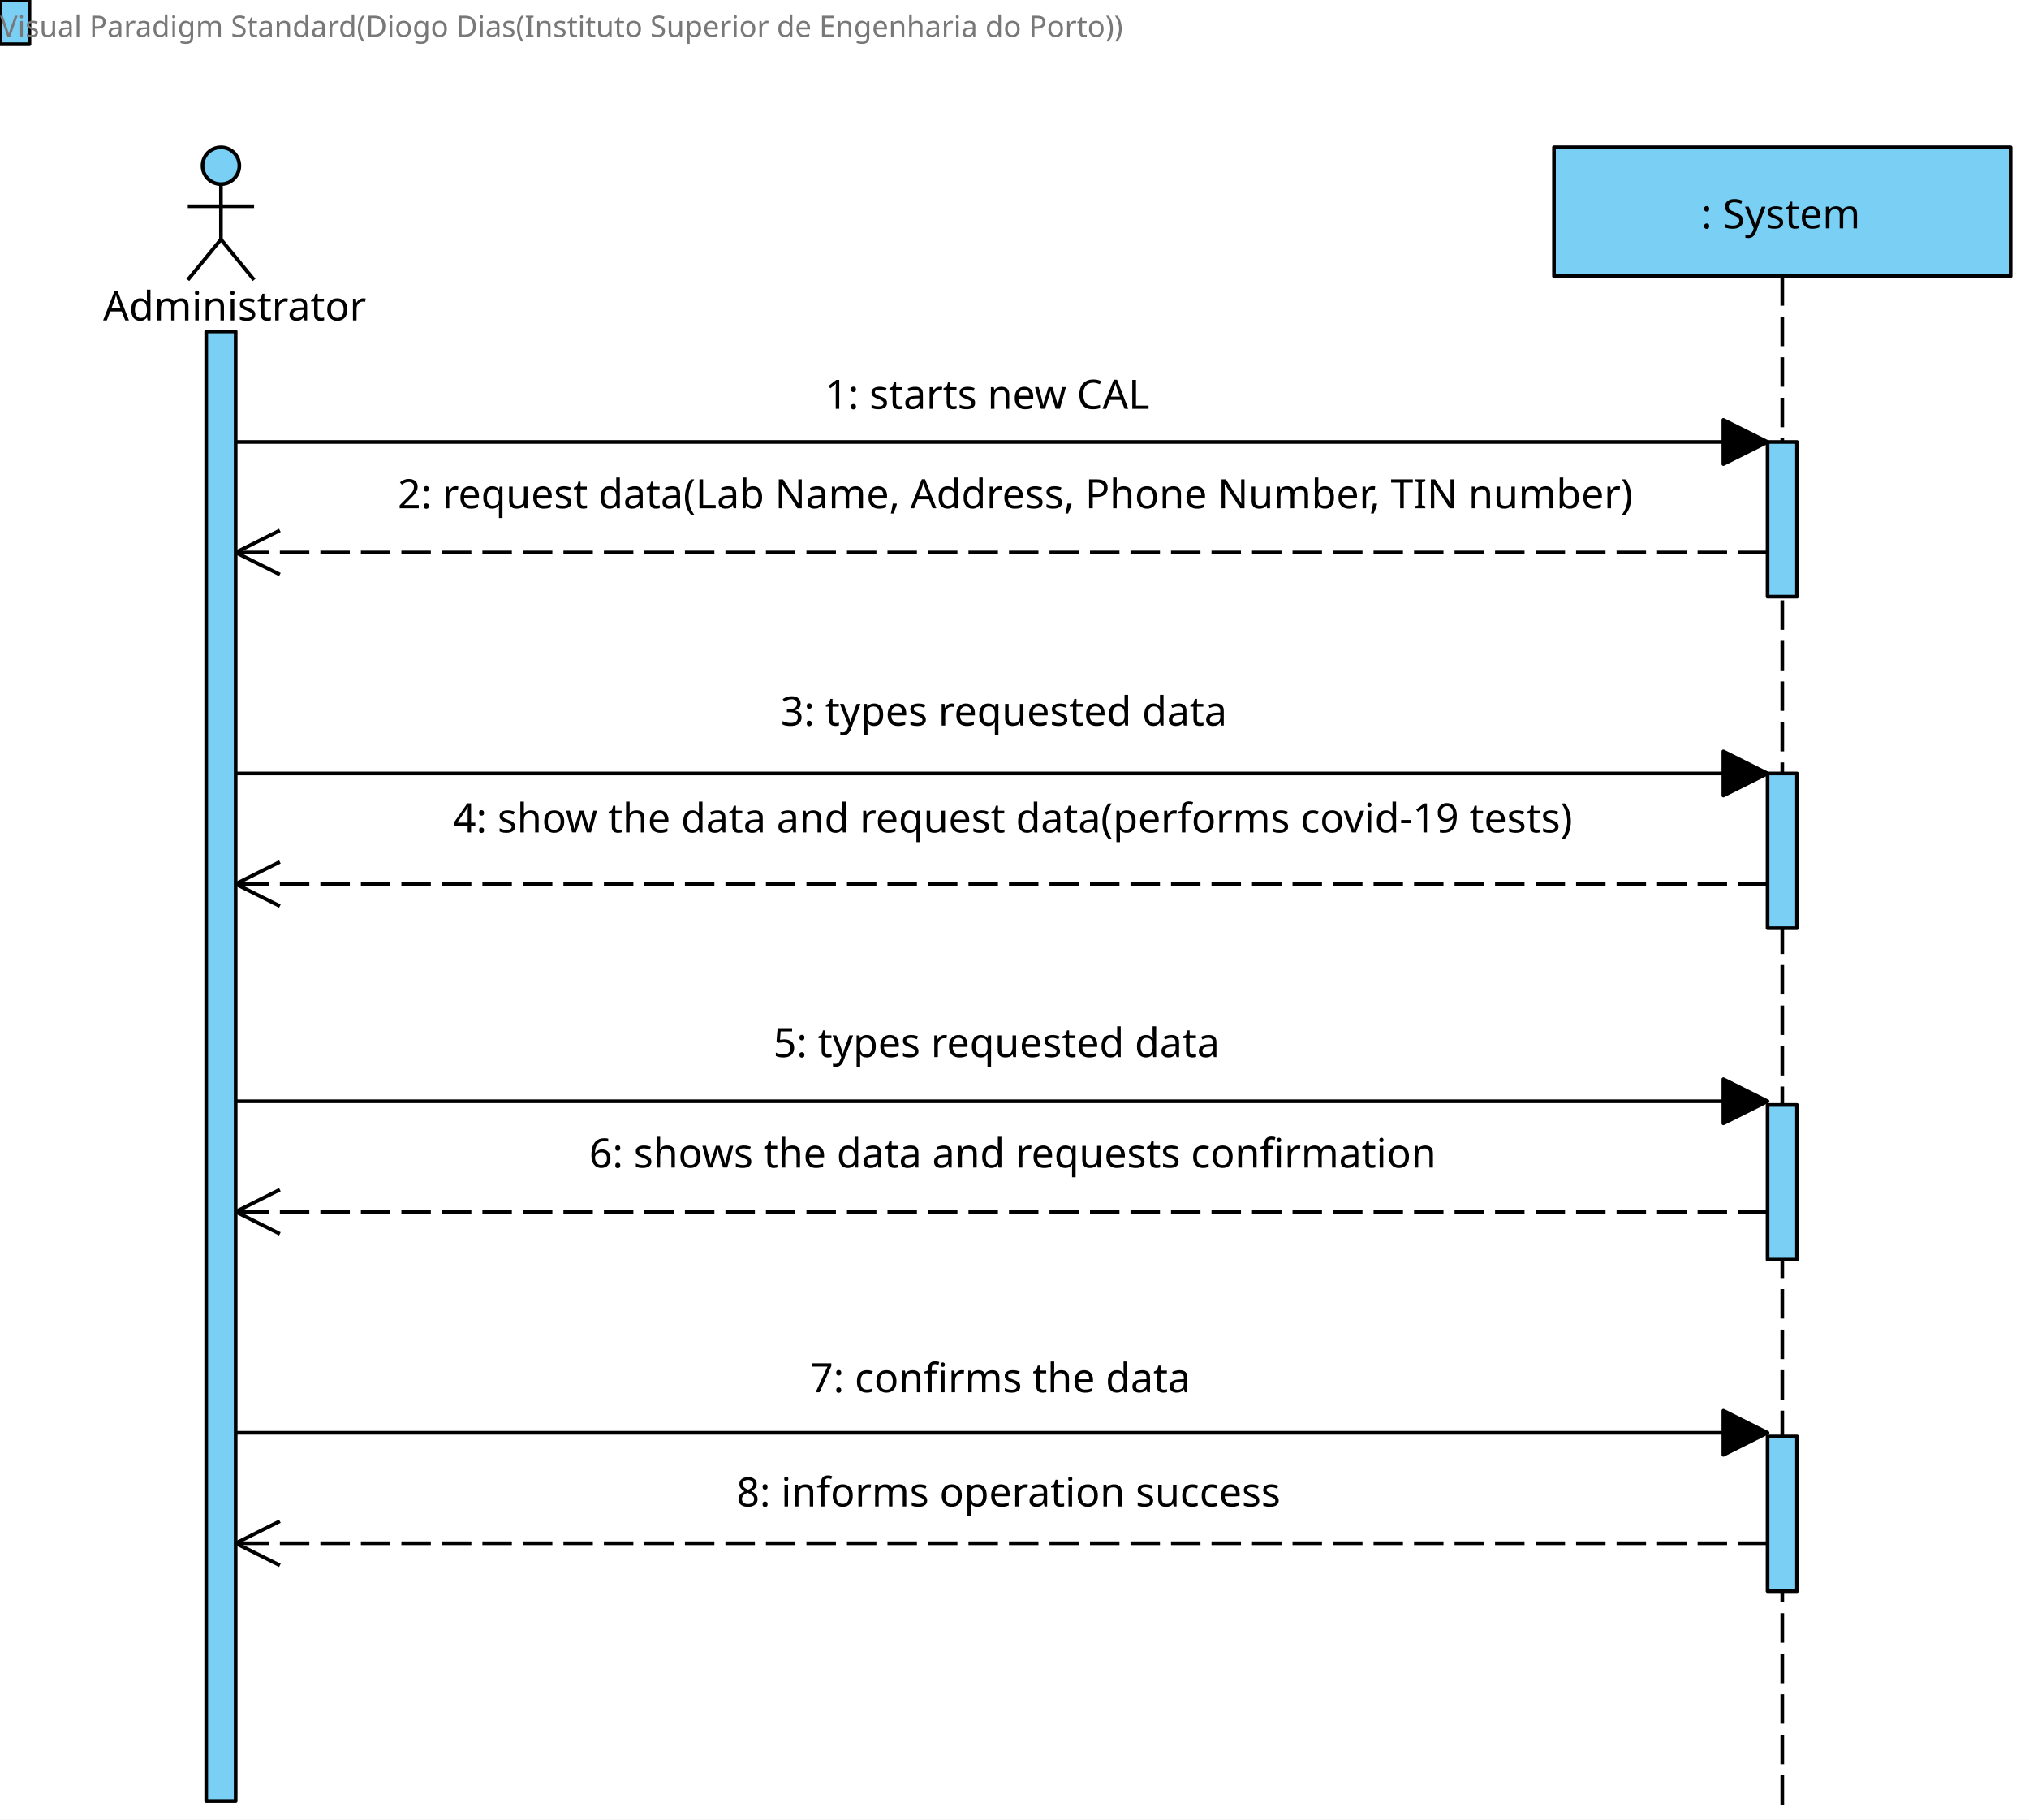
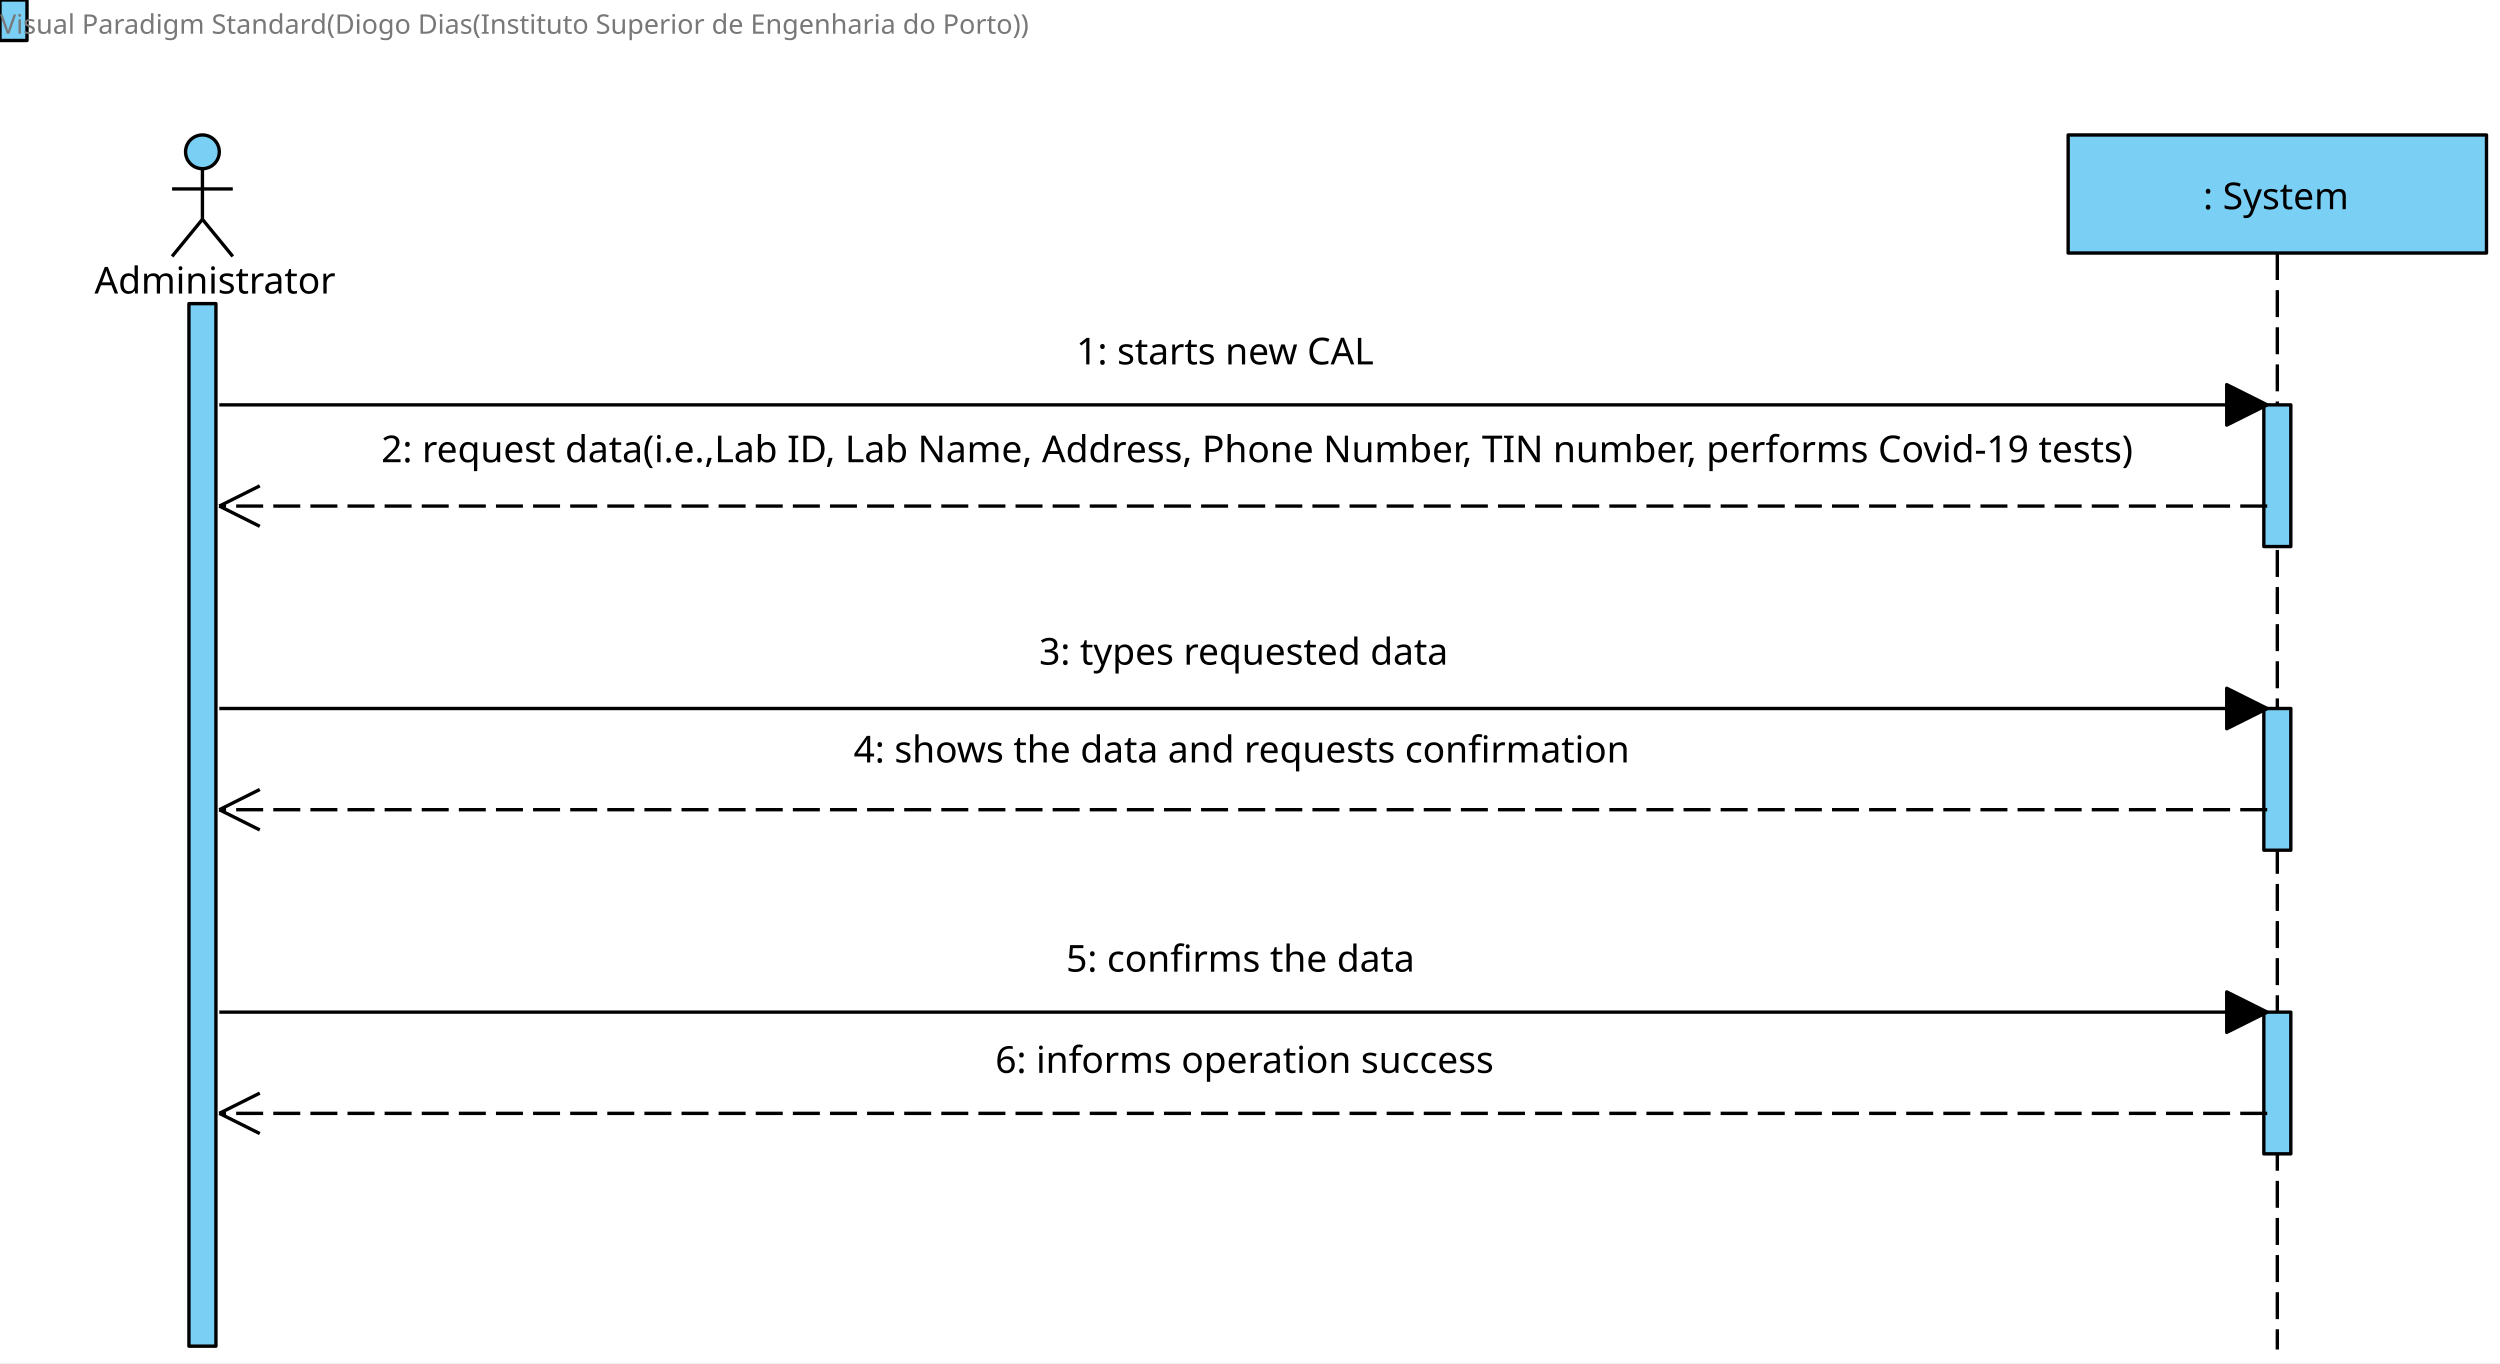
- <svg xmlns="http://www.w3.org/2000/svg" fill-opacity="0" color-rendering="auto" color-interpolation="auto" text-rendering="auto" stroke="rgb(0,0,0)" stroke-linecap="square" width="551" stroke-miterlimit="10" shape-rendering="auto" stroke-opacity="0" fill="rgb(0,0,0)" stroke-dasharray="none" font-weight="normal" stroke-width="1" height="494" font-family="'Dialog'" font-style="normal" stroke-linejoin="miter" font-size="12px" stroke-dashoffset="0" image-rendering="auto">
+ <svg xmlns="http://www.w3.org/2000/svg" fill-opacity="0" color-rendering="auto" color-interpolation="auto" text-rendering="auto" stroke="rgb(0,0,0)" stroke-linecap="square" width="741" stroke-miterlimit="10" shape-rendering="auto" stroke-opacity="0" fill="rgb(0,0,0)" stroke-dasharray="none" font-weight="normal" stroke-width="1" height="404" font-family="'Dialog'" font-style="normal" stroke-linejoin="miter" font-size="12px" stroke-dashoffset="0" image-rendering="auto">
  <defs id="genericDefs" />
  <g>
    <defs id="defs1">
      <clipPath clipPathUnits="userSpaceOnUse" id="clipPath1">
-         <path d="M-7 -7 L71 -7 L71 461 L-7 461 L-7 -7 Z" />
+         <path d="M-7 -7 L71 -7 L71 371 L-7 371 L-7 -7 Z" />
      </clipPath>
      <clipPath clipPathUnits="userSpaceOnUse" id="clipPath2">
-         <path d="M-7 -7 L136 -7 L136 461 L-7 461 L-7 -7 Z" />
+         <path d="M-7 -7 L136 -7 L136 371 L-7 371 L-7 -7 Z" />
      </clipPath>
      <clipPath clipPathUnits="userSpaceOnUse" id="clipPath3">
        <path d="M-7 -7 L19 -7 L19 53 L-7 53 L-7 -7 Z" />
      </clipPath>
      <clipPath clipPathUnits="userSpaceOnUse" id="clipPath4">
        <path d="M-7 -7 L19 -7 L19 23 L-7 23 L-7 -7 Z" />
      </clipPath>
      <clipPath clipPathUnits="userSpaceOnUse" id="clipPath5">
        <path d="M-85 -15 L170 -15 L170 30 L-85 30 L-85 -15 Z" />
      </clipPath>
      <clipPath clipPathUnits="userSpaceOnUse" id="clipPath6">
        <path d="M-125 -15 L250 -15 L250 30 L-125 30 L-125 -15 Z" />
      </clipPath>
      <clipPath clipPathUnits="userSpaceOnUse" id="clipPath7">
-         <path d="M0 0 L491 0 L491 75 L0 75 L0 0 Z" />
+         <path d="M0 0 L683 0 L683 75 L0 75 L0 0 Z" />
      </clipPath>
      <clipPath clipPathUnits="userSpaceOnUse" id="clipPath8">
-         <path d="M293 15 L293 30 L186 30 L186 15 ZM414 42 L414 57 L71 57 L71 42 ZM75 0 L75 6 L0 6 L0 75 L491 75 L491 0 Z" />
+         <path d="M387 12 L387 27 L280 27 L280 12 ZM597 41 L597 56 L75 56 L75 41 ZM74 0 L74 6 L0 6 L0 75 L683 75 L683 0 Z" />
      </clipPath>
      <clipPath clipPathUnits="userSpaceOnUse" id="clipPath9">
-         <path d="M414 12 L414 27 L71 27 L71 12 ZM0 0 L0 75 L174 75 L174 71 L309 71 L309 75 L491 75 L491 0 Z" />
+         <path d="M597 11 L597 26 L75 26 L75 11 ZM0 0 L0 75 L269 75 L269 71 L404 71 L404 75 L683 75 L683 0 Z" />
      </clipPath>
      <clipPath clipPathUnits="userSpaceOnUse" id="clipPath10">
-         <path d="M309 11 L309 26 L174 26 L174 11 ZM393 40 L393 55 L85 55 L85 40 ZM0 0 L0 75 L491 75 L491 0 Z" />
+         <path d="M404 11 L404 26 L269 26 L269 11 ZM450 40 L450 55 L215 55 L215 40 ZM0 0 L0 75 L683 75 L683 0 Z" />
      </clipPath>
      <clipPath clipPathUnits="userSpaceOnUse" id="clipPath11">
-         <path d="M393 10 L393 25 L85 25 L85 10 ZM0 0 L0 75 L172 75 L172 71 L307 71 L307 75 L491 75 L491 0 Z" />
+         <path d="M450 10 L450 25 L215 25 L215 10 ZM0 0 L0 75 L277 75 L277 72 L395 72 L395 75 L683 75 L683 0 Z" />
      </clipPath>
      <clipPath clipPathUnits="userSpaceOnUse" id="clipPath12">
-         <path d="M307 11 L307 26 L172 26 L172 11 ZM358 41 L358 56 L122 56 L122 41 ZM0 0 L0 75 L491 75 L491 0 Z" />
+         <path d="M395 12 L395 27 L277 27 L277 12 ZM417 42 L417 57 L257 57 L257 42 ZM0 0 L0 75 L683 75 L683 0 Z" />
      </clipPath>
      <clipPath clipPathUnits="userSpaceOnUse" id="clipPath13">
-         <path d="M358 11 L358 26 L122 26 L122 11 ZM0 0 L0 75 L182 75 L182 72 L300 72 L300 75 L491 75 L491 0 Z" />
+         <path d="M417 12 L417 27 L257 27 L257 12 ZM0 0 L0 75 L683 75 L683 0 Z" />
      </clipPath>
      <clipPath clipPathUnits="userSpaceOnUse" id="clipPath14">
-         <path d="M300 12 L300 27 L182 27 L182 12 ZM324 43 L324 58 L163 58 L163 43 ZM0 0 L0 75 L491 75 L491 0 Z" />
+         <path d="M-160 -15 L320 -15 L320 30 L-160 30 L-160 -15 Z" />
      </clipPath>
      <clipPath clipPathUnits="userSpaceOnUse" id="clipPath15">
-         <path d="M324 13 L324 28 L163 28 L163 13 ZM0 0 L0 75 L491 75 L491 0 Z" />
+         <path d="M-118 -15 L236 -15 L236 30 L-118 30 L-118 -15 Z" />
      </clipPath>
      <clipPath clipPathUnits="userSpaceOnUse" id="clipPath16">
-         <path d="M-161 -15 L322 -15 L322 30 L-161 30 L-161 -15 Z" />
+         <path d="M-235 -15 L470 -15 L470 30 L-235 30 L-235 -15 Z" />
      </clipPath>
      <clipPath clipPathUnits="userSpaceOnUse" id="clipPath17">
-         <path d="M-118 -15 L236 -15 L236 30 L-118 30 L-118 -15 Z" />
+         <path d="M-135 -15 L270 -15 L270 30 L-135 30 L-135 -15 Z" />
      </clipPath>
      <clipPath clipPathUnits="userSpaceOnUse" id="clipPath18">
-         <path d="M-236 -15 L472 -15 L472 30 L-236 30 L-236 -15 Z" />
+         <path d="M-522 -15 L1044 -15 L1044 30 L-522 30 L-522 -15 Z" />
      </clipPath>
      <clipPath clipPathUnits="userSpaceOnUse" id="clipPath19">
-         <path d="M-135 -15 L270 -15 L270 30 L-135 30 L-135 -15 Z" />
-       </clipPath>
-       <clipPath clipPathUnits="userSpaceOnUse" id="clipPath20">
-         <path d="M-308 -15 L616 -15 L616 30 L-308 30 L-308 -15 Z" />
-       </clipPath>
-       <clipPath clipPathUnits="userSpaceOnUse" id="clipPath21">
-         <path d="M-343 -15 L686 -15 L686 30 L-343 30 L-343 -15 Z" />
-       </clipPath>
-       <clipPath clipPathUnits="userSpaceOnUse" id="clipPath22">
        <path d="M-107 -15 L214 -15 L214 30 L-107 30 L-107 -15 Z" />
      </clipPath>
    </defs>
    <g fill="white" text-rendering="geometricPrecision" fill-opacity="1" stroke-opacity="1" stroke="white">
-       <rect x="0" width="551" height="494" y="0" stroke="none" />
+       <rect x="0" width="741" height="404" y="0" stroke="none" />
    </g>
    <g font-size="11px" transform="translate(30,40)" fill-opacity="1" fill="rgb(122,207,245)" text-rendering="geometricPrecision" image-rendering="optimizeQuality" font-family="sans-serif" stroke="rgb(122,207,245)" stroke-opacity="1">
      <circle r="5" clip-path="url(#clipPath1)" cx="30" cy="5" stroke="none" />
-       <rect x="26" width="8" height="399" y="50" clip-path="url(#clipPath1)" stroke="none" />
+       <rect x="26" width="8" height="309" y="50" clip-path="url(#clipPath1)" stroke="none" />
    </g>
    <g stroke-linecap="butt" font-size="11px" transform="translate(30,40)" fill-opacity="1" fill="black" text-rendering="geometricPrecision" image-rendering="optimizeQuality" font-family="sans-serif" stroke-linejoin="round" stroke="black" stroke-opacity="1" stroke-miterlimit="0">
      <circle fill="none" r="5" clip-path="url(#clipPath1)" cx="30" cy="5" />
-       <rect fill="none" x="26" width="8" height="399" y="50" clip-path="url(#clipPath1)" />
+       <rect fill="none" x="26" width="8" height="309" y="50" clip-path="url(#clipPath1)" />
      <line y2="25" fill="none" x1="30" clip-path="url(#clipPath1)" x2="30" y1="10" />
      <line y2="36" fill="none" x1="30" clip-path="url(#clipPath1)" x2="21" y1="25" />
      <line y2="36" fill="none" x1="30" clip-path="url(#clipPath1)" x2="39" y1="25" />
      <line y2="16" fill="none" x1="21" clip-path="url(#clipPath1)" x2="39" y1="16" />
    </g>
-     <g font-size="11px" transform="translate(422,40)" fill-opacity="1" fill="rgb(122,207,245)" text-rendering="geometricPrecision" image-rendering="optimizeQuality" font-family="sans-serif" stroke="rgb(122,207,245)" stroke-opacity="1">
+     <g font-size="11px" transform="translate(613,40)" fill-opacity="1" fill="rgb(122,207,245)" text-rendering="geometricPrecision" image-rendering="optimizeQuality" font-family="sans-serif" stroke="rgb(122,207,245)" stroke-opacity="1">
      <rect x="0" width="124" height="35" y="0" clip-path="url(#clipPath2)" stroke="none" />
    </g>
-     <g stroke-linecap="butt" font-size="11px" transform="translate(422,40)" fill-opacity="1" fill="black" text-rendering="geometricPrecision" image-rendering="optimizeQuality" font-family="sans-serif" stroke-linejoin="round" stroke="black" stroke-opacity="1" stroke-miterlimit="0">
+     <g stroke-linecap="butt" font-size="11px" transform="translate(613,40)" fill-opacity="1" fill="black" text-rendering="geometricPrecision" image-rendering="optimizeQuality" font-family="sans-serif" stroke-linejoin="round" stroke="black" stroke-opacity="1" stroke-miterlimit="0">
      <rect fill="none" x="0" width="124" height="35" y="0" clip-path="url(#clipPath2)" />
-       <line clip-path="url(#clipPath2)" fill="none" x1="62" x2="62" y1="35" y2="450" stroke-linejoin="bevel" stroke-dasharray="8,3" />
+       <line clip-path="url(#clipPath2)" fill="none" x1="62" x2="62" y1="35" y2="360" stroke-linejoin="bevel" stroke-dasharray="8,3" />
    </g>
-     <g font-size="11px" transform="translate(480,120)" fill-opacity="1" fill="rgb(122,207,245)" text-rendering="geometricPrecision" image-rendering="optimizeQuality" font-family="sans-serif" stroke="rgb(122,207,245)" stroke-opacity="1">
+     <g font-size="11px" transform="translate(671,120)" fill-opacity="1" fill="rgb(122,207,245)" text-rendering="geometricPrecision" image-rendering="optimizeQuality" font-family="sans-serif" stroke="rgb(122,207,245)" stroke-opacity="1">
      <rect x="0" width="8" height="42" y="0" clip-path="url(#clipPath3)" stroke="none" />
    </g>
-     <g stroke-linecap="butt" font-size="11px" transform="translate(480,120)" fill-opacity="1" fill="black" text-rendering="geometricPrecision" image-rendering="optimizeQuality" font-family="sans-serif" stroke-linejoin="round" stroke="black" stroke-opacity="1" stroke-miterlimit="0">
+     <g stroke-linecap="butt" font-size="11px" transform="translate(671,120)" fill-opacity="1" fill="black" text-rendering="geometricPrecision" image-rendering="optimizeQuality" font-family="sans-serif" stroke-linejoin="round" stroke="black" stroke-opacity="1" stroke-miterlimit="0">
      <rect fill="none" x="0" width="8" height="42" y="0" clip-path="url(#clipPath3)" />
    </g>
-     <g font-size="11px" transform="translate(480,210)" fill-opacity="1" fill="rgb(122,207,245)" text-rendering="geometricPrecision" image-rendering="optimizeQuality" font-family="sans-serif" stroke="rgb(122,207,245)" stroke-opacity="1">
+     <g font-size="11px" transform="translate(671,210)" fill-opacity="1" fill="rgb(122,207,245)" text-rendering="geometricPrecision" image-rendering="optimizeQuality" font-family="sans-serif" stroke="rgb(122,207,245)" stroke-opacity="1">
      <rect x="0" width="8" height="42" y="0" clip-path="url(#clipPath3)" stroke="none" />
    </g>
-     <g stroke-linecap="butt" font-size="11px" transform="translate(480,210)" fill-opacity="1" fill="black" text-rendering="geometricPrecision" image-rendering="optimizeQuality" font-family="sans-serif" stroke-linejoin="round" stroke="black" stroke-opacity="1" stroke-miterlimit="0">
+     <g stroke-linecap="butt" font-size="11px" transform="translate(671,210)" fill-opacity="1" fill="black" text-rendering="geometricPrecision" image-rendering="optimizeQuality" font-family="sans-serif" stroke-linejoin="round" stroke="black" stroke-opacity="1" stroke-miterlimit="0">
      <rect fill="none" x="0" width="8" height="42" y="0" clip-path="url(#clipPath3)" />
    </g>
-     <g font-size="11px" transform="translate(480,300)" fill-opacity="1" fill="rgb(122,207,245)" text-rendering="geometricPrecision" image-rendering="optimizeQuality" font-family="sans-serif" stroke="rgb(122,207,245)" stroke-opacity="1">
+     <g font-size="11px" transform="translate(671,300)" fill-opacity="1" fill="rgb(122,207,245)" text-rendering="geometricPrecision" image-rendering="optimizeQuality" font-family="sans-serif" stroke="rgb(122,207,245)" stroke-opacity="1">
      <rect x="0" width="8" height="42" y="0" clip-path="url(#clipPath3)" stroke="none" />
    </g>
-     <g stroke-linecap="butt" font-size="11px" transform="translate(480,300)" fill-opacity="1" fill="black" text-rendering="geometricPrecision" image-rendering="optimizeQuality" font-family="sans-serif" stroke-linejoin="round" stroke="black" stroke-opacity="1" stroke-miterlimit="0">
-       <rect fill="none" x="0" width="8" height="42" y="0" clip-path="url(#clipPath3)" />
-     </g>
-     <g font-size="11px" transform="translate(480,390)" fill-opacity="1" fill="rgb(122,207,245)" text-rendering="geometricPrecision" image-rendering="optimizeQuality" font-family="sans-serif" stroke="rgb(122,207,245)" stroke-opacity="1">
-       <rect x="0" width="8" height="42" y="0" clip-path="url(#clipPath3)" stroke="none" />
-     </g>
-     <g stroke-linecap="butt" font-size="11px" transform="translate(480,390)" fill-opacity="1" fill="black" text-rendering="geometricPrecision" image-rendering="optimizeQuality" font-family="sans-serif" stroke-linejoin="round" stroke="black" stroke-opacity="1" stroke-miterlimit="0">
+     <g stroke-linecap="butt" font-size="11px" transform="translate(671,300)" fill-opacity="1" fill="black" text-rendering="geometricPrecision" image-rendering="optimizeQuality" font-family="sans-serif" stroke-linejoin="round" stroke="black" stroke-opacity="1" stroke-miterlimit="0">
      <rect fill="none" x="0" width="8" height="42" y="0" clip-path="url(#clipPath3)" />
    </g>
    <g font-size="11px" fill-opacity="1" fill="rgb(122,207,245)" text-rendering="geometricPrecision" image-rendering="optimizeQuality" font-family="sans-serif" stroke="rgb(122,207,245)" stroke-opacity="1">
      <rect x="0" width="8" height="12" y="0" clip-path="url(#clipPath4)" stroke="none" />
    </g>
    <g stroke-linecap="butt" font-size="11px" fill-opacity="1" fill="black" text-rendering="geometricPrecision" image-rendering="optimizeQuality" font-family="sans-serif" stroke-linejoin="round" stroke="black" stroke-opacity="1" stroke-miterlimit="0">
      <rect fill="none" x="0" width="8" height="12" y="0" clip-path="url(#clipPath4)" />
    </g>
    <g font-size="11px" transform="translate(18,75)" fill-opacity="1" fill="black" text-rendering="geometricPrecision" image-rendering="optimizeQuality" font-family="sans-serif" stroke="black" stroke-opacity="1">
      <text x="10" xml:space="preserve" y="12" clip-path="url(#clipPath5)" stroke="none">Administrator</text>
    </g>
-     <g font-size="11px" transform="translate(422,50)" fill-opacity="1" fill="black" text-rendering="geometricPrecision" image-rendering="optimizeQuality" font-family="sans-serif" stroke="black" stroke-opacity="1">
+     <g font-size="11px" transform="translate(613,50)" fill-opacity="1" fill="black" text-rendering="geometricPrecision" image-rendering="optimizeQuality" font-family="sans-serif" stroke="black" stroke-opacity="1">
      <text x="40" xml:space="preserve" y="12" clip-path="url(#clipPath6)" stroke="none">: System</text>
    </g>
-     <g stroke-linecap="butt" font-size="11px" transform="translate(28,84)" fill-opacity="1" fill="black" text-rendering="geometricPrecision" image-rendering="optimizeQuality" font-family="sans-serif" stroke-linejoin="round" stroke="black" stroke-opacity="1">
-       <line y2="36" fill="none" x1="36" clip-path="url(#clipPath8)" x2="452" y1="36" />
-       <polygon points=" 452 36 440 30 440 42" clip-path="url(#clipPath8)" stroke="none" />
-       <polygon fill="none" points=" 452 36 440 30 440 42" clip-path="url(#clipPath8)" />
+     <g stroke-linecap="butt" font-size="11px" transform="translate(29,84)" fill-opacity="1" fill="black" text-rendering="geometricPrecision" image-rendering="optimizeQuality" font-family="sans-serif" stroke-linejoin="round" stroke="black" stroke-opacity="1">
+       <line y2="36" fill="none" x1="36" clip-path="url(#clipPath8)" x2="643" y1="36" />
+       <polygon points=" 643 36 631 30 631 42" clip-path="url(#clipPath8)" stroke="none" />
+       <polygon fill="none" points=" 643 36 631 30 631 42" clip-path="url(#clipPath8)" />
    </g>
-     <g fill-opacity="1" text-rendering="geometricPrecision" stroke="black" stroke-linecap="butt" transform="translate(28,114)" stroke-miterlimit="0" stroke-opacity="1" fill="black" stroke-dasharray="8,3" font-family="sans-serif" stroke-linejoin="round" font-size="11px" image-rendering="optimizeQuality">
-       <line y2="36" fill="none" x1="452" clip-path="url(#clipPath9)" x2="36" y1="36" />
+     <g fill-opacity="1" text-rendering="geometricPrecision" stroke="black" stroke-linecap="butt" transform="translate(29,114)" stroke-miterlimit="0" stroke-opacity="1" fill="black" stroke-dasharray="8,3" font-family="sans-serif" stroke-linejoin="round" font-size="11px" image-rendering="optimizeQuality">
+       <line y2="36" fill="none" x1="643" clip-path="url(#clipPath9)" x2="36" y1="36" />
      <line clip-path="url(#clipPath9)" fill="none" x1="36" x2="48" y1="36" y2="42" stroke-dasharray="none" stroke-miterlimit="10" />
      <line clip-path="url(#clipPath9)" fill="none" x1="36" x2="48" y1="36" y2="30" stroke-dasharray="none" stroke-miterlimit="10" />
    </g>
-     <g stroke-linecap="butt" font-size="11px" transform="translate(28,174)" fill-opacity="1" fill="black" text-rendering="geometricPrecision" image-rendering="optimizeQuality" font-family="sans-serif" stroke-linejoin="round" stroke="black" stroke-opacity="1">
-       <line y2="36" fill="none" x1="36" clip-path="url(#clipPath10)" x2="452" y1="36" />
-       <polygon points=" 452 36 440 30 440 42" clip-path="url(#clipPath10)" stroke="none" />
-       <polygon fill="none" points=" 452 36 440 30 440 42" clip-path="url(#clipPath10)" />
+     <g stroke-linecap="butt" font-size="11px" transform="translate(29,174)" fill-opacity="1" fill="black" text-rendering="geometricPrecision" image-rendering="optimizeQuality" font-family="sans-serif" stroke-linejoin="round" stroke="black" stroke-opacity="1">
+       <line y2="36" fill="none" x1="36" clip-path="url(#clipPath10)" x2="643" y1="36" />
+       <polygon points=" 643 36 631 30 631 42" clip-path="url(#clipPath10)" stroke="none" />
+       <polygon fill="none" points=" 643 36 631 30 631 42" clip-path="url(#clipPath10)" />
    </g>
-     <g fill-opacity="1" text-rendering="geometricPrecision" stroke="black" stroke-linecap="butt" transform="translate(28,204)" stroke-miterlimit="0" stroke-opacity="1" fill="black" stroke-dasharray="8,3" font-family="sans-serif" stroke-linejoin="round" font-size="11px" image-rendering="optimizeQuality">
-       <line y2="36" fill="none" x1="452" clip-path="url(#clipPath11)" x2="36" y1="36" />
+     <g fill-opacity="1" text-rendering="geometricPrecision" stroke="black" stroke-linecap="butt" transform="translate(29,204)" stroke-miterlimit="0" stroke-opacity="1" fill="black" stroke-dasharray="8,3" font-family="sans-serif" stroke-linejoin="round" font-size="11px" image-rendering="optimizeQuality">
+       <line y2="36" fill="none" x1="643" clip-path="url(#clipPath11)" x2="36" y1="36" />
      <line clip-path="url(#clipPath11)" fill="none" x1="36" x2="48" y1="36" y2="42" stroke-dasharray="none" stroke-miterlimit="10" />
      <line clip-path="url(#clipPath11)" fill="none" x1="36" x2="48" y1="36" y2="30" stroke-dasharray="none" stroke-miterlimit="10" />
    </g>
-     <g stroke-linecap="butt" font-size="11px" transform="translate(28,264)" fill-opacity="1" fill="black" text-rendering="geometricPrecision" image-rendering="optimizeQuality" font-family="sans-serif" stroke-linejoin="round" stroke="black" stroke-opacity="1">
-       <line y2="35" fill="none" x1="36" clip-path="url(#clipPath12)" x2="452" y1="35" />
-       <polygon points=" 452 35 440 29 440 41" clip-path="url(#clipPath12)" stroke="none" />
-       <polygon fill="none" points=" 452 35 440 29 440 41" clip-path="url(#clipPath12)" />
+     <g stroke-linecap="butt" font-size="11px" transform="translate(29,264)" fill-opacity="1" fill="black" text-rendering="geometricPrecision" image-rendering="optimizeQuality" font-family="sans-serif" stroke-linejoin="round" stroke="black" stroke-opacity="1">
+       <line y2="36" fill="none" x1="36" clip-path="url(#clipPath12)" x2="643" y1="36" />
+       <polygon points=" 643 36 631 30 631 42" clip-path="url(#clipPath12)" stroke="none" />
+       <polygon fill="none" points=" 643 36 631 30 631 42" clip-path="url(#clipPath12)" />
    </g>
-     <g fill-opacity="1" text-rendering="geometricPrecision" stroke="black" stroke-linecap="butt" transform="translate(28,294)" stroke-miterlimit="0" stroke-opacity="1" fill="black" stroke-dasharray="8,3" font-family="sans-serif" stroke-linejoin="round" font-size="11px" image-rendering="optimizeQuality">
-       <line y2="35" fill="none" x1="452" clip-path="url(#clipPath13)" x2="36" y1="35" />
-       <line clip-path="url(#clipPath13)" fill="none" x1="36" x2="48" y1="35" y2="41" stroke-dasharray="none" stroke-miterlimit="10" />
-       <line clip-path="url(#clipPath13)" fill="none" x1="36" x2="48" y1="35" y2="29" stroke-dasharray="none" stroke-miterlimit="10" />
+     <g fill-opacity="1" text-rendering="geometricPrecision" stroke="black" stroke-linecap="butt" transform="translate(29,294)" stroke-miterlimit="0" stroke-opacity="1" fill="black" stroke-dasharray="8,3" font-family="sans-serif" stroke-linejoin="round" font-size="11px" image-rendering="optimizeQuality">
+       <line y2="36" fill="none" x1="643" clip-path="url(#clipPath13)" x2="36" y1="36" />
+       <line clip-path="url(#clipPath13)" fill="none" x1="36" x2="48" y1="36" y2="42" stroke-dasharray="none" stroke-miterlimit="10" />
+       <line clip-path="url(#clipPath13)" fill="none" x1="36" x2="48" y1="36" y2="30" stroke-dasharray="none" stroke-miterlimit="10" />
    </g>
-     <g stroke-linecap="butt" font-size="11px" transform="translate(28,354)" fill-opacity="1" fill="black" text-rendering="geometricPrecision" image-rendering="optimizeQuality" font-family="sans-serif" stroke-linejoin="round" stroke="black" stroke-opacity="1">
-       <line y2="35" fill="none" x1="36" clip-path="url(#clipPath14)" x2="452" y1="35" />
-       <polygon points=" 452 35 440 29 440 41" clip-path="url(#clipPath14)" stroke="none" />
-       <polygon fill="none" points=" 452 35 440 29 440 41" clip-path="url(#clipPath14)" />
+     <g font-size="11px" transform="translate(286,306)" fill-opacity="1" fill="white" text-rendering="geometricPrecision" image-rendering="optimizeQuality" font-family="sans-serif" stroke="white" stroke-opacity="1">
+       <rect x="0" width="160" height="15" y="0" clip-path="url(#clipPath14)" stroke="none" />
+       <text fill="black" x="9" xml:space="preserve" y="12" clip-path="url(#clipPath14)" stroke="none">6: informs operation success</text>
    </g>
-     <g fill-opacity="1" text-rendering="geometricPrecision" stroke="black" stroke-linecap="butt" transform="translate(28,384)" stroke-miterlimit="0" stroke-opacity="1" fill="black" stroke-dasharray="8,3" font-family="sans-serif" stroke-linejoin="round" font-size="11px" image-rendering="optimizeQuality">
-       <line y2="35" fill="none" x1="452" clip-path="url(#clipPath15)" x2="36" y1="35" />
-       <line clip-path="url(#clipPath15)" fill="none" x1="36" x2="48" y1="35" y2="41" stroke-dasharray="none" stroke-miterlimit="10" />
-       <line clip-path="url(#clipPath15)" fill="none" x1="36" x2="48" y1="35" y2="29" stroke-dasharray="none" stroke-miterlimit="10" />
+     <g font-size="11px" transform="translate(306,276)" fill-opacity="1" fill="white" text-rendering="geometricPrecision" image-rendering="optimizeQuality" font-family="sans-serif" stroke="white" stroke-opacity="1">
+       <rect x="0" width="118" height="15" y="0" clip-path="url(#clipPath15)" stroke="none" />
+       <text fill="black" x="10" xml:space="preserve" y="12" clip-path="url(#clipPath15)" stroke="none">5: confirms the data</text>
    </g>
-     <g font-size="11px" transform="translate(191,397)" fill-opacity="1" fill="white" text-rendering="geometricPrecision" image-rendering="optimizeQuality" font-family="sans-serif" stroke="white" stroke-opacity="1">
-       <rect x="0" width="161" height="15" y="0" clip-path="url(#clipPath16)" stroke="none" />
-       <text fill="black" x="9" xml:space="preserve" y="12" clip-path="url(#clipPath16)" stroke="none">8: informs operation success</text>
+     <g font-size="11px" transform="translate(244,214)" fill-opacity="1" fill="white" text-rendering="geometricPrecision" image-rendering="optimizeQuality" font-family="sans-serif" stroke="white" stroke-opacity="1">
+       <rect x="0" width="235" height="15" y="0" clip-path="url(#clipPath16)" stroke="none" />
+       <text fill="black" x="9" xml:space="preserve" y="12" clip-path="url(#clipPath16)" stroke="none">4: shows the data and requests confirmation</text>
    </g>
-     <g font-size="11px" transform="translate(210,366)" fill-opacity="1" fill="white" text-rendering="geometricPrecision" image-rendering="optimizeQuality" font-family="sans-serif" stroke="white" stroke-opacity="1">
-       <rect x="0" width="118" height="15" y="0" clip-path="url(#clipPath17)" stroke="none" />
-       <text fill="black" x="10" xml:space="preserve" y="12" clip-path="url(#clipPath17)" stroke="none">7: confirms the data</text>
+     <g font-size="11px" transform="translate(298,185)" fill-opacity="1" fill="white" text-rendering="geometricPrecision" image-rendering="optimizeQuality" font-family="sans-serif" stroke="white" stroke-opacity="1">
+       <rect x="0" width="135" height="15" y="0" clip-path="url(#clipPath17)" stroke="none" />
+       <text fill="black" x="10" xml:space="preserve" y="12" clip-path="url(#clipPath17)" stroke="none">3: types requested data</text>
    </g>
-     <g font-size="11px" transform="translate(150,305)" fill-opacity="1" fill="white" text-rendering="geometricPrecision" image-rendering="optimizeQuality" font-family="sans-serif" stroke="white" stroke-opacity="1">
-       <rect x="0" width="236" height="15" y="0" clip-path="url(#clipPath18)" stroke="none" />
-       <text fill="black" x="10" xml:space="preserve" y="12" clip-path="url(#clipPath18)" stroke="none">6: shows the data and requests confirmation</text>
+     <g font-size="11px" transform="translate(104,125)" fill-opacity="1" fill="white" text-rendering="geometricPrecision" image-rendering="optimizeQuality" font-family="sans-serif" stroke="white" stroke-opacity="1">
+       <rect x="0" width="522" height="15" y="0" clip-path="url(#clipPath18)" stroke="none" />
+       <text fill="black" x="9" xml:space="preserve" y="12" clip-path="url(#clipPath18)" stroke="none">2: request data(i.e.,Lab ID, Lab Name, Address, Phone Number, TIN number, performs Covid-19 tests)</text>
    </g>
-     <g font-size="11px" transform="translate(200,275)" fill-opacity="1" fill="white" text-rendering="geometricPrecision" image-rendering="optimizeQuality" font-family="sans-serif" stroke="white" stroke-opacity="1">
-       <rect x="0" width="135" height="15" y="0" clip-path="url(#clipPath19)" stroke="none" />
-       <text fill="black" x="10" xml:space="preserve" y="12" clip-path="url(#clipPath19)" stroke="none">5: types requested data</text>
-     </g>
-     <g font-size="11px" transform="translate(113,214)" fill-opacity="1" fill="white" text-rendering="geometricPrecision" image-rendering="optimizeQuality" font-family="sans-serif" stroke="white" stroke-opacity="1">
-       <rect x="0" width="308" height="15" y="0" clip-path="url(#clipPath20)" stroke="none" />
-       <text fill="black" x="10" xml:space="preserve" y="12" clip-path="url(#clipPath20)" stroke="none">4: show the data and request data(performs covid-19 tests)</text>
-     </g>
-     <g font-size="11px" transform="translate(202,185)" fill-opacity="1" fill="white" text-rendering="geometricPrecision" image-rendering="optimizeQuality" font-family="sans-serif" stroke="white" stroke-opacity="1">
-       <rect x="0" width="135" height="15" y="0" clip-path="url(#clipPath19)" stroke="none" />
-       <text fill="black" x="10" xml:space="preserve" y="12" clip-path="url(#clipPath19)" stroke="none">3: types requested data</text>
-     </g>
-     <g font-size="11px" transform="translate(99,126)" fill-opacity="1" fill="white" text-rendering="geometricPrecision" image-rendering="optimizeQuality" font-family="sans-serif" stroke="white" stroke-opacity="1">
-       <rect x="0" width="343" height="15" y="0" clip-path="url(#clipPath21)" stroke="none" />
-       <text fill="black" x="9" xml:space="preserve" y="12" clip-path="url(#clipPath21)" stroke="none">2: request data(Lab Name, Address, Phone Number, TIN number)</text>
-     </g>
-     <g font-size="11px" transform="translate(214,99)" fill-opacity="1" fill="white" text-rendering="geometricPrecision" image-rendering="optimizeQuality" font-family="sans-serif" stroke="white" stroke-opacity="1">
-       <rect x="0" width="107" height="15" y="0" clip-path="url(#clipPath22)" stroke="none" />
-       <text fill="black" x="10" xml:space="preserve" y="12" clip-path="url(#clipPath22)" stroke="none">1: starts new CAL</text>
+     <g font-size="11px" transform="translate(309,96)" fill-opacity="1" fill="white" text-rendering="geometricPrecision" image-rendering="optimizeQuality" font-family="sans-serif" stroke="white" stroke-opacity="1">
+       <rect x="0" width="107" height="15" y="0" clip-path="url(#clipPath19)" stroke="none" />
+       <text fill="black" x="10" xml:space="preserve" y="12" clip-path="url(#clipPath19)" stroke="none">1: starts new CAL</text>
    </g>
    <g font-size="8px" fill-opacity="1" fill="rgb(120,120,120)" text-rendering="geometricPrecision" image-rendering="optimizeQuality" stroke="rgb(120,120,120)" stroke-opacity="1">
      <text x="0" xml:space="preserve" y="10" stroke="none">Visual Paradigm Standard(Diogo Dias(Instituto Superior de Engenharia do Porto))</text>
    </g>
  </g>
</svg>
